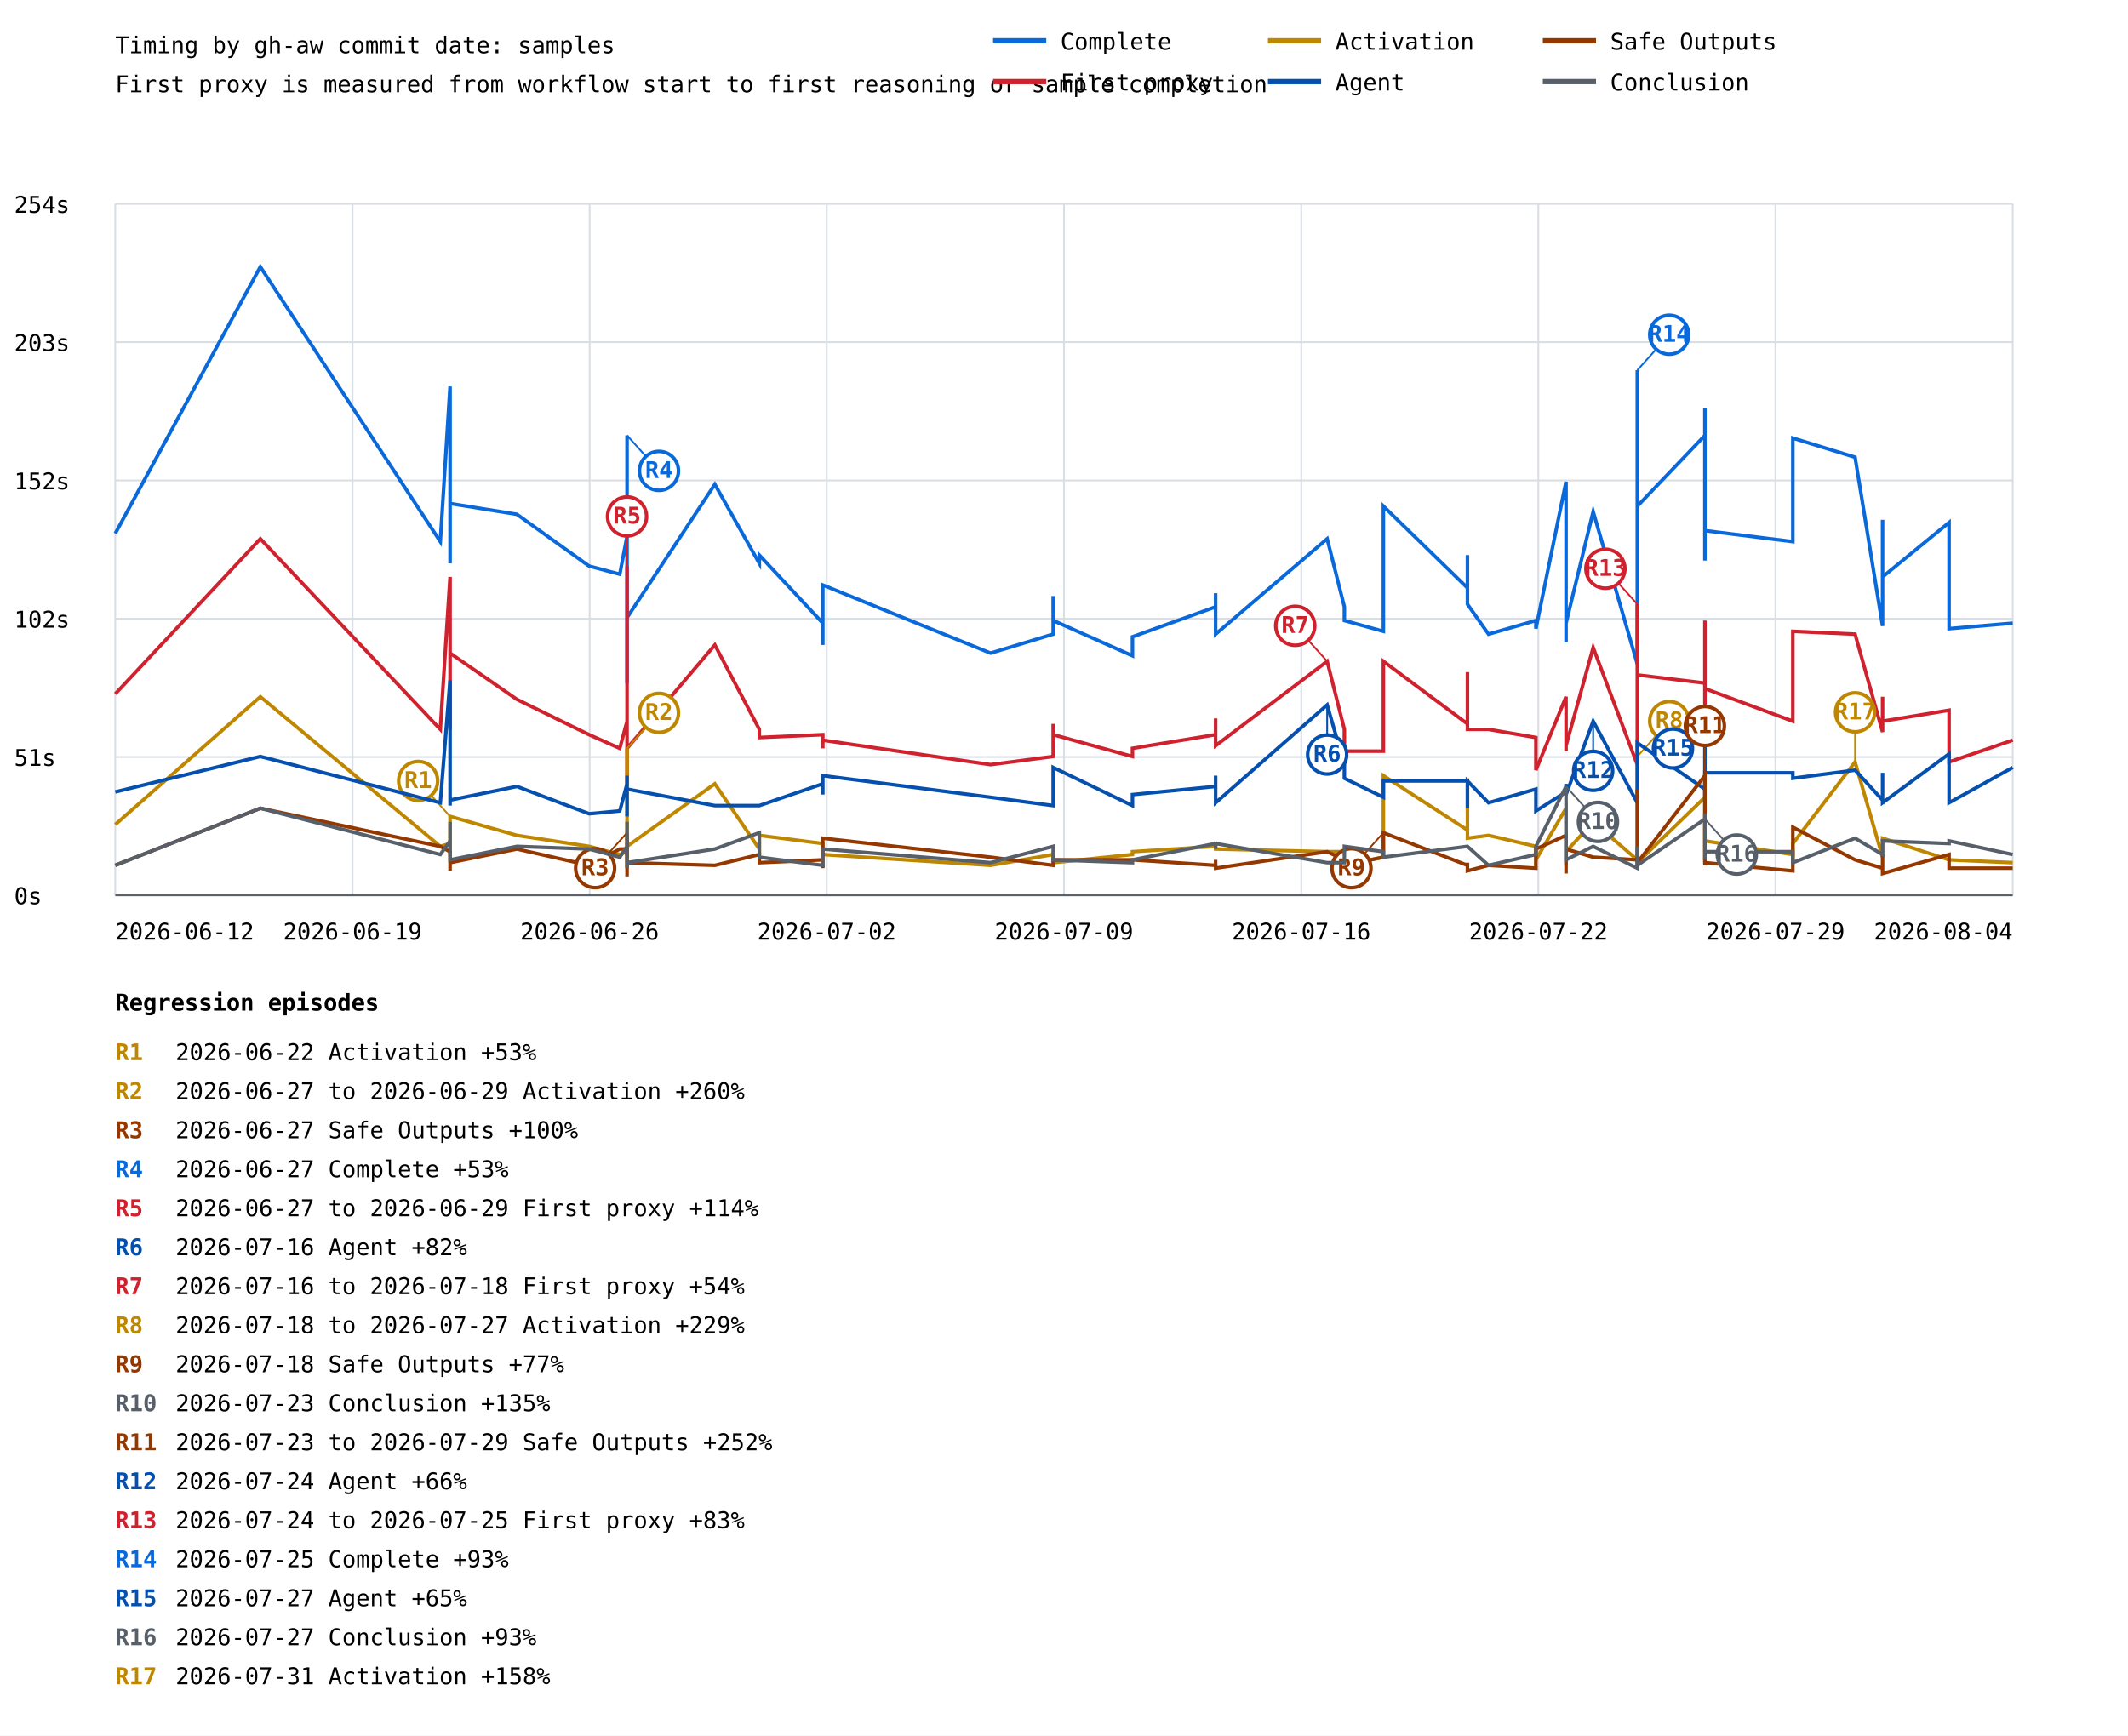
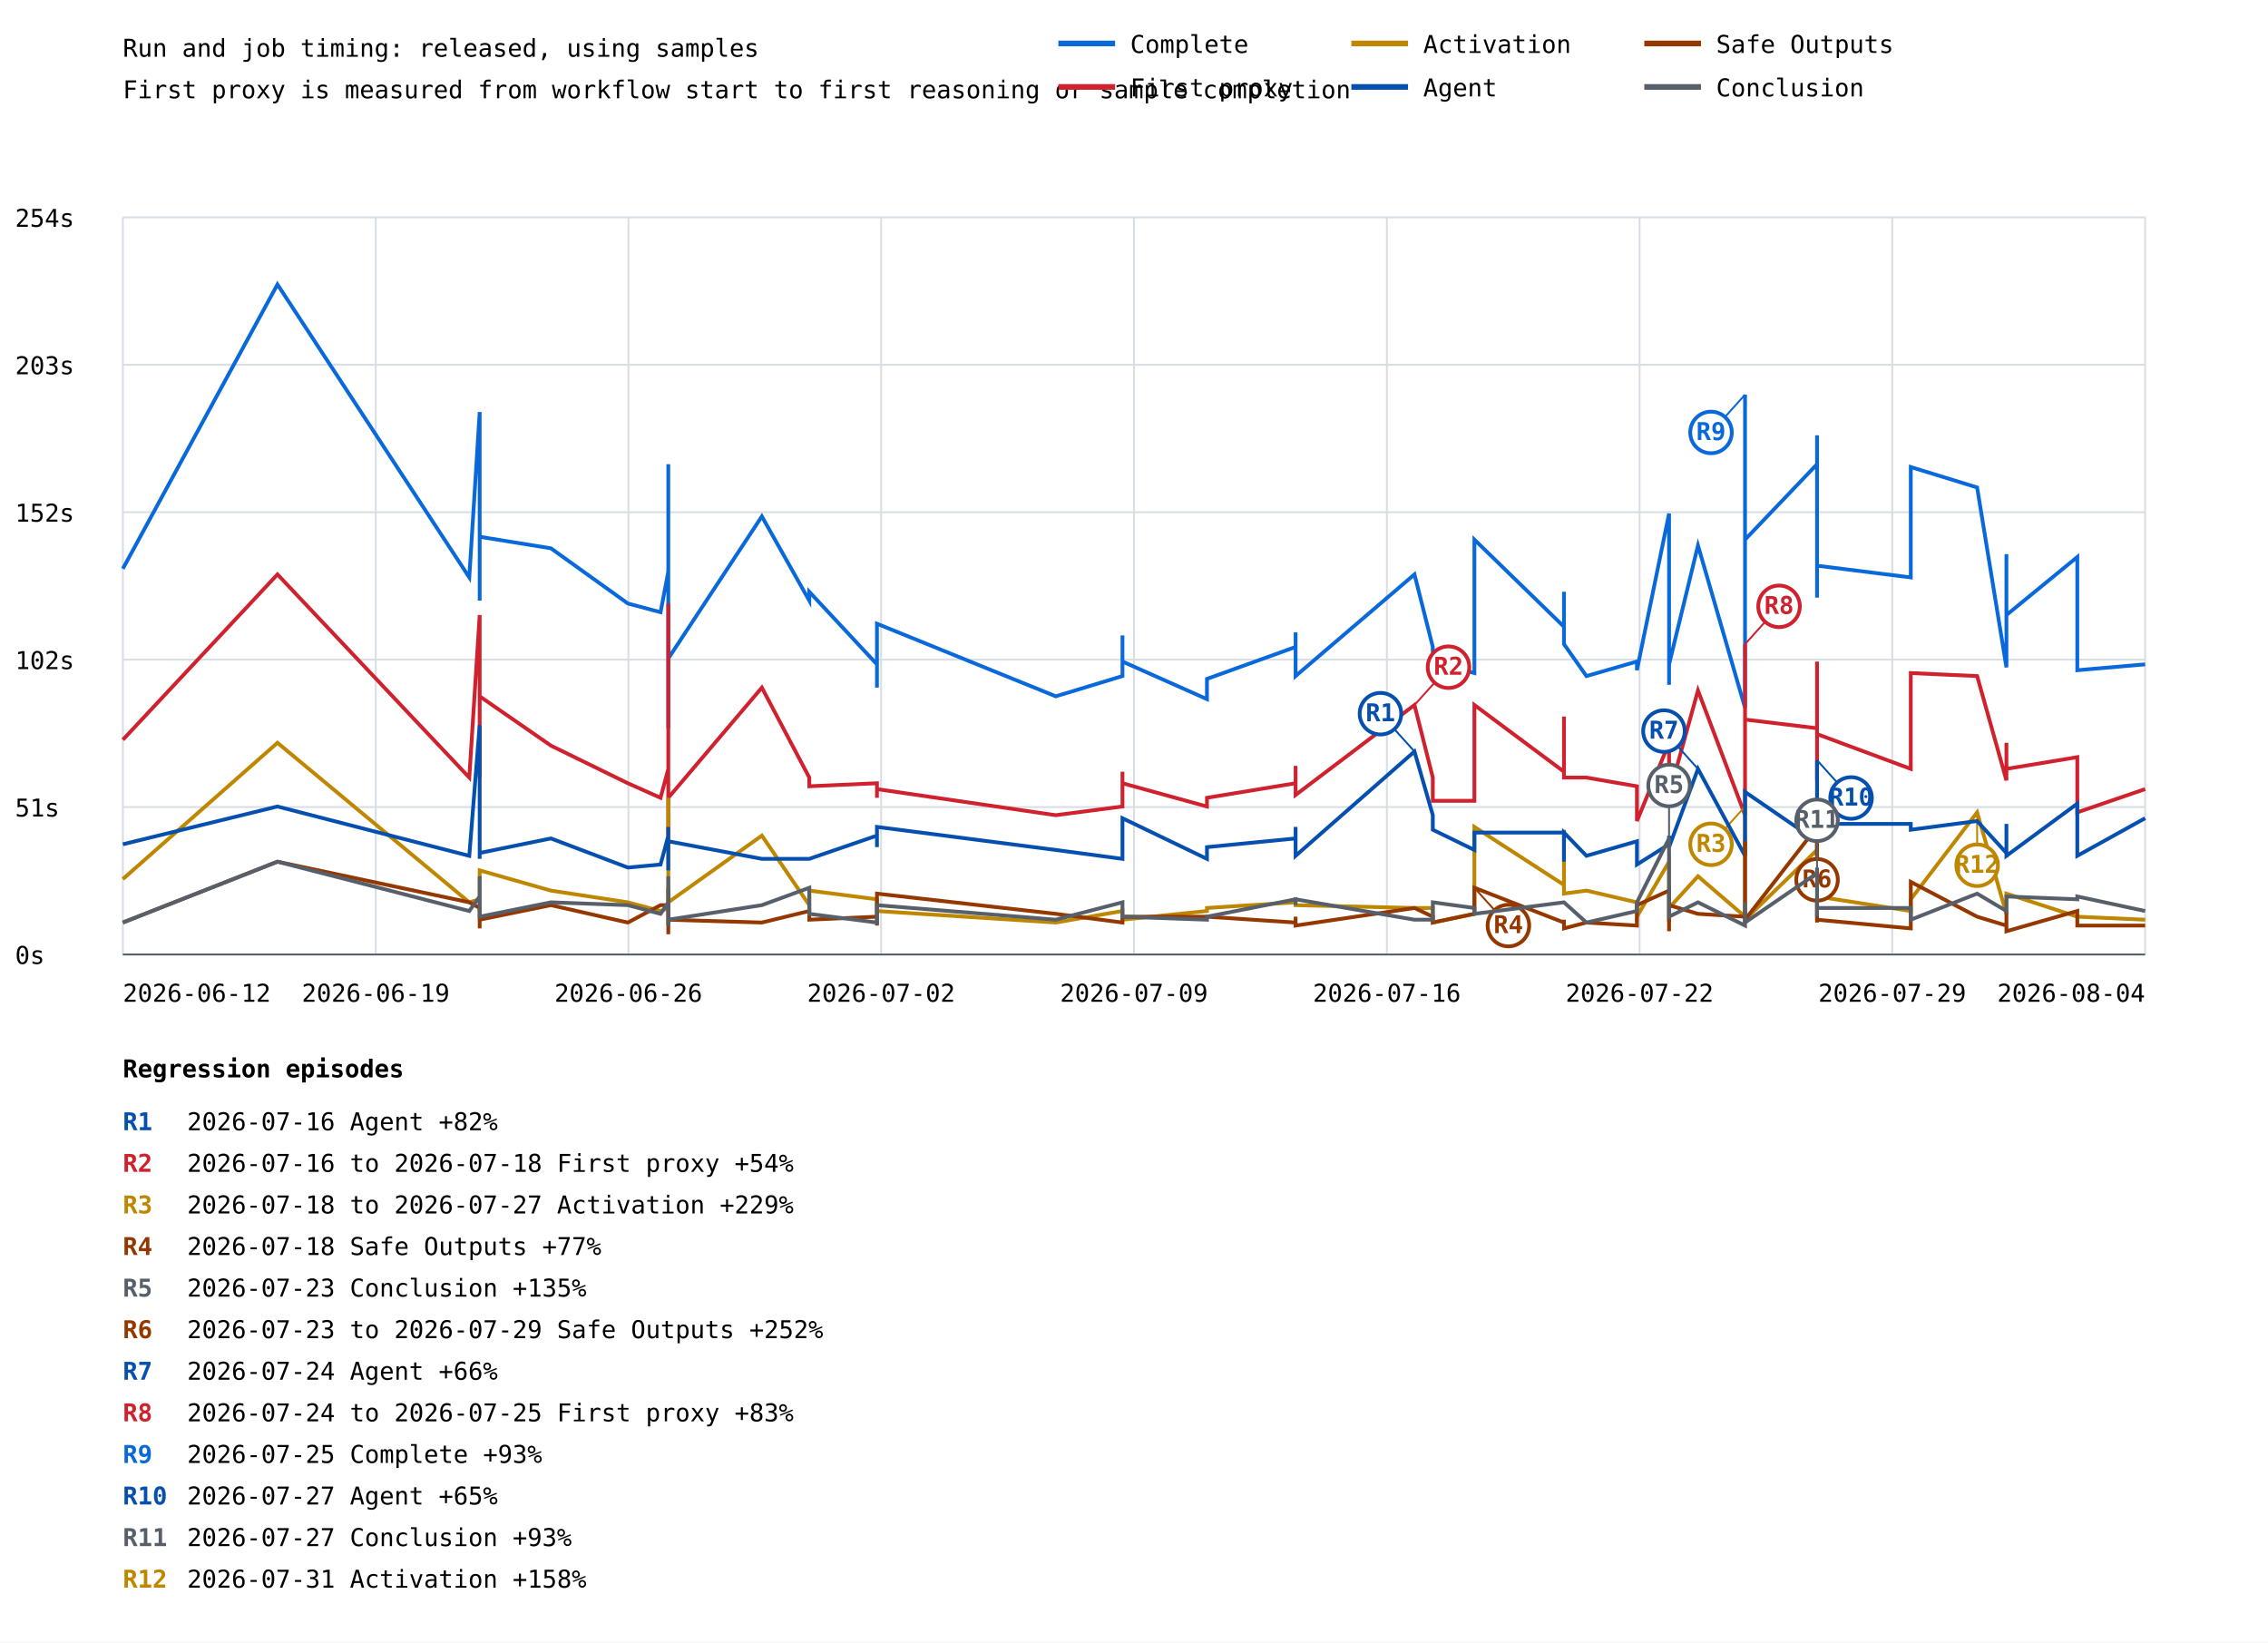
- <svg xmlns="http://www.w3.org/2000/svg" width="1200" height="979" viewBox="0 0 1200 979">
+ <svg xmlns="http://www.w3.org/2000/svg" width="1200" height="869" viewBox="0 0 1200 869">
  <rect width="100%" height="100%" fill="white" />
  <style>text{font-family:ui-monospace,monospace;font-size:13px}.axis{stroke:#57606a;stroke-width:1}.grid{stroke:#d8dee4;stroke-width:1}</style>
-   <text x="65" y="30" font-size="20">Timing by gh-aw commit date: samples</text>
+   <text x="65" y="30" font-size="20">Run and job timing: released, using samples</text>
  <text x="65" y="52">First proxy is measured from workflow start to first reasoning or sample completion</text>
  <line class="grid" x1="65" y1="505.0" x2="1135" y2="505.0" />
  <text x="8" y="510.0">0s</text>
  <line class="grid" x1="65" y1="427.0" x2="1135" y2="427.0" />
  <text x="8" y="432.0">51s</text>
  <line class="grid" x1="65" y1="349.0" x2="1135" y2="349.0" />
  <text x="8" y="354.0">102s</text>
  <line class="grid" x1="65" y1="271.0" x2="1135" y2="271.0" />
  <text x="8" y="276.0">152s</text>
  <line class="grid" x1="65" y1="193.0" x2="1135" y2="193.0" />
  <text x="8" y="198.0">203s</text>
  <line class="grid" x1="65" y1="115.0" x2="1135" y2="115.0" />
  <text x="8" y="120.0">254s</text>
  <line class="grid" x1="65.0" y1="115" x2="65.0" y2="505" />
  <line class="grid" x1="198.8" y1="115" x2="198.8" y2="505" />
  <line class="grid" x1="332.5" y1="115" x2="332.5" y2="505" />
  <line class="grid" x1="466.2" y1="115" x2="466.2" y2="505" />
  <line class="grid" x1="600.0" y1="115" x2="600.0" y2="505" />
  <line class="grid" x1="733.8" y1="115" x2="733.8" y2="505" />
  <line class="grid" x1="867.5" y1="115" x2="867.5" y2="505" />
  <line class="grid" x1="1001.2" y1="115" x2="1001.2" y2="505" />
  <line class="grid" x1="1135.0" y1="115" x2="1135.0" y2="505" />
  <polyline points="65.0,300.9 146.8,150.5 248.3,305.5 253.8,218.0 253.8,317.8 253.8,268.6 253.8,313.1 253.8,316.2 253.8,265.6 253.8,284.0 291.5,290.1 332.2,319.3 349.5,323.9 353.6,302.4 353.6,285.5 353.6,330.0 353.6,253.3 353.6,371.5 353.6,340.8 353.6,356.1 353.6,345.4 353.6,383.7 353.6,245.6 353.6,342.3 353.6,333.1 353.6,380.7 353.6,385.3 353.6,356.1 353.6,277.8 353.6,310.1 353.6,346.9 353.6,356.1 353.6,350.0 353.6,348.4 403.1,273.2 428.2,317.8 428.2,313.1 464.0,351.5 464.0,363.8 464.0,363.8 464.0,330.0 558.6,368.4 593.9,357.7 593.9,336.2 593.9,350.0 638.6,369.9 638.6,359.2 685.5,342.3 685.5,334.6 685.5,357.7 748.4,303.9 758.1,342.3 758.1,350.0 780.1,356.1 780.1,285.5 827.5,331.6 827.5,313.1 827.5,340.8 839.4,357.7 866.1,350.0 866.1,354.6 883.1,271.7 883.1,351.5 883.1,362.3 883.1,360.7 883.1,351.5 898.4,288.6 923.3,374.5 923.3,307.0 923.3,208.8 923.3,285.5 961.4,245.6 961.4,259.4 961.4,282.4 961.4,262.5 961.4,230.3 961.4,316.2 961.4,299.3 961.4,299.3 1011.0,305.5 1011.0,247.1 1046.1,257.9 1061.6,353.1 1061.6,293.2 1061.6,325.4 1099.1,294.7 1099.1,354.6 1135.0,351.5" fill="none" stroke="#0969da" stroke-width="2" />
-   <line x1="353.6" y1="245.6" x2="371.6" y2="265.6" stroke="#0969da" stroke-width="1" />
-   <circle cx="371.6" cy="265.6" r="11" fill="white" stroke="#0969da" stroke-width="2" />
-   <text x="371.6" y="269.6" fill="#0969da" font-size="10" font-weight="bold" text-anchor="middle">R4</text>
-   <line x1="923.3" y1="208.8" x2="941.3" y2="188.8" stroke="#0969da" stroke-width="1" />
-   <circle cx="941.3" cy="188.8" r="11" fill="white" stroke="#0969da" stroke-width="2" />
-   <text x="941.3" y="192.8" fill="#0969da" font-size="10" font-weight="bold" text-anchor="middle">R14</text>
+   <line x1="923.3" y1="208.8" x2="905.3" y2="228.8" stroke="#0969da" stroke-width="1" />
+   <circle cx="905.3" cy="228.8" r="11" fill="white" stroke="#0969da" stroke-width="2" />
+   <text x="905.3" y="232.8" fill="#0969da" font-size="10" font-weight="bold" text-anchor="middle">R9</text>
  <polyline points="65.0,391.4 146.8,303.9 248.3,411.4 253.8,325.4 253.8,408.3 253.8,388.4 253.8,400.6 253.8,411.4 253.8,389.9 253.8,368.4 291.5,394.5 332.2,414.4 349.5,422.1 353.6,406.8 353.6,388.4 353.6,426.7 353.6,397.6 353.6,426.7 353.6,411.4 353.6,429.8 353.6,414.4 353.6,437.5 353.6,319.3 353.6,411.4 353.6,423.7 353.6,435.9 353.6,442.1 353.6,426.7 353.6,354.6 353.6,363.8 353.6,425.2 353.6,412.9 353.6,414.4 353.6,422.1 403.1,363.8 428.2,411.4 428.2,416.0 464.0,414.4 464.0,422.1 464.0,420.6 464.0,417.5 558.6,431.3 593.9,426.7 593.9,408.3 593.9,414.4 638.6,426.7 638.6,422.1 685.5,414.4 685.5,405.2 685.5,420.6 748.4,373.0 758.1,411.4 758.1,423.7 780.1,423.7 780.1,373.0 827.5,408.3 827.5,379.1 827.5,411.4 839.4,411.4 866.1,416.0 866.1,434.4 883.1,393.0 883.1,414.4 883.1,423.7 883.1,414.4 883.1,420.6 898.4,365.3 923.3,431.3 923.3,376.1 923.3,340.8 923.3,380.7 961.4,385.3 961.4,350.0 961.4,412.9 961.4,379.1 961.4,362.3 961.4,406.8 961.4,408.3 961.4,388.4 1011.0,406.8 1011.0,356.1 1046.1,357.7 1061.6,412.9 1061.6,393.0 1061.6,406.8 1099.1,400.6 1099.1,429.8 1135.0,417.5" fill="none" stroke="#cf222e" stroke-width="2" />
-   <line x1="353.6" y1="319.3" x2="353.6" y2="291.3" stroke="#cf222e" stroke-width="1" />
-   <circle cx="353.6" cy="291.3" r="11" fill="white" stroke="#cf222e" stroke-width="2" />
-   <text x="353.6" y="295.3" fill="#cf222e" font-size="10" font-weight="bold" text-anchor="middle">R5</text>
-   <line x1="748.4" y1="373.0" x2="730.4" y2="353.0" stroke="#cf222e" stroke-width="1" />
-   <circle cx="730.4" cy="353.0" r="11" fill="white" stroke="#cf222e" stroke-width="2" />
-   <text x="730.4" y="357.0" fill="#cf222e" font-size="10" font-weight="bold" text-anchor="middle">R7</text>
-   <line x1="923.3" y1="340.8" x2="905.3" y2="320.8" stroke="#cf222e" stroke-width="1" />
-   <circle cx="905.3" cy="320.8" r="11" fill="white" stroke="#cf222e" stroke-width="2" />
-   <text x="905.3" y="324.8" fill="#cf222e" font-size="10" font-weight="bold" text-anchor="middle">R13</text>
+   <line x1="748.4" y1="373.0" x2="766.4" y2="353.0" stroke="#cf222e" stroke-width="1" />
+   <circle cx="766.4" cy="353.0" r="11" fill="white" stroke="#cf222e" stroke-width="2" />
+   <text x="766.4" y="357.0" fill="#cf222e" font-size="10" font-weight="bold" text-anchor="middle">R2</text>
+   <line x1="923.3" y1="340.8" x2="941.3" y2="320.8" stroke="#cf222e" stroke-width="1" />
+   <circle cx="941.3" cy="320.8" r="11" fill="white" stroke="#cf222e" stroke-width="2" />
+   <text x="941.3" y="324.8" fill="#cf222e" font-size="10" font-weight="bold" text-anchor="middle">R8</text>
  <polyline points="65.0,465.1 146.8,393.0 248.3,477.4 253.8,475.8 253.8,480.4 253.8,465.1 253.8,477.4 253.8,482.0 253.8,474.3 253.8,460.5 291.5,471.2 332.2,477.4 349.5,482.0 353.6,480.4 353.6,468.2 353.6,480.4 353.6,475.8 353.6,475.8 353.6,478.9 353.6,485.0 353.6,478.9 353.6,485.0 353.6,480.4 353.6,477.4 353.6,480.4 353.6,488.1 353.6,489.7 353.6,483.5 353.6,422.1 353.6,425.2 353.6,485.0 353.6,480.4 353.6,482.0 353.6,477.4 403.1,442.1 428.2,478.9 428.2,471.2 464.0,475.8 464.0,482.0 464.0,482.0 464.0,482.0 558.6,488.1 593.9,482.0 593.9,480.4 593.9,486.6 638.6,482.0 638.6,480.4 685.5,477.4 685.5,477.4 685.5,478.9 748.4,480.4 758.1,480.4 758.1,488.1 780.1,483.5 780.1,437.5 827.5,468.2 827.5,439.0 827.5,472.8 839.4,471.2 866.1,477.4 866.1,485.0 883.1,455.9 883.1,482.0 883.1,488.1 883.1,482.0 883.1,480.4 898.4,463.6 923.3,485.0 923.3,459.0 923.3,426.7 923.3,486.6 961.4,449.7 961.4,480.4 961.4,486.6 961.4,462.0 961.4,434.4 961.4,475.8 961.4,482.0 961.4,474.3 1011.0,482.0 1011.0,475.8 1046.1,429.8 1061.6,483.5 1061.6,474.3 1061.6,472.8 1099.1,485.0 1099.1,485.0 1135.0,486.6" fill="none" stroke="#bf8700" stroke-width="2" />
-   <line x1="253.8" y1="460.5" x2="235.8" y2="440.5" stroke="#bf8700" stroke-width="1" />
-   <circle cx="235.8" cy="440.5" r="11" fill="white" stroke="#bf8700" stroke-width="2" />
-   <text x="235.8" y="444.5" fill="#bf8700" font-size="10" font-weight="bold" text-anchor="middle">R1</text>
-   <line x1="353.6" y1="422.1" x2="371.6" y2="402.1" stroke="#bf8700" stroke-width="1" />
-   <circle cx="371.6" cy="402.1" r="11" fill="white" stroke="#bf8700" stroke-width="2" />
-   <text x="371.6" y="406.1" fill="#bf8700" font-size="10" font-weight="bold" text-anchor="middle">R2</text>
-   <line x1="923.3" y1="426.7" x2="941.3" y2="406.7" stroke="#bf8700" stroke-width="1" />
-   <circle cx="941.3" cy="406.7" r="11" fill="white" stroke="#bf8700" stroke-width="2" />
-   <text x="941.3" y="410.7" fill="#bf8700" font-size="10" font-weight="bold" text-anchor="middle">R8</text>
-   <line x1="1046.1" y1="429.8" x2="1046.1" y2="401.8" stroke="#bf8700" stroke-width="1" />
-   <circle cx="1046.1" cy="401.8" r="11" fill="white" stroke="#bf8700" stroke-width="2" />
-   <text x="1046.1" y="405.8" fill="#bf8700" font-size="10" font-weight="bold" text-anchor="middle">R17</text>
+   <line x1="923.3" y1="426.7" x2="905.3" y2="446.7" stroke="#bf8700" stroke-width="1" />
+   <circle cx="905.3" cy="446.7" r="11" fill="white" stroke="#bf8700" stroke-width="2" />
+   <text x="905.3" y="450.7" fill="#bf8700" font-size="10" font-weight="bold" text-anchor="middle">R3</text>
+   <line x1="1046.1" y1="429.8" x2="1046.1" y2="457.8" stroke="#bf8700" stroke-width="1" />
+   <circle cx="1046.1" cy="457.8" r="11" fill="white" stroke="#bf8700" stroke-width="2" />
+   <text x="1046.1" y="461.8" fill="#bf8700" font-size="10" font-weight="bold" text-anchor="middle">R12</text>
  <polyline points="65.0,446.7 146.8,426.7 248.3,452.8 253.8,383.7 253.8,445.1 253.8,443.6 253.8,451.3 253.8,454.4 253.8,432.9 253.8,451.3 291.5,443.6 332.2,459.0 349.5,457.4 353.6,442.1 353.6,443.6 353.6,455.9 353.6,437.5 353.6,459.0 353.6,442.1 353.6,442.1 353.6,439.0 353.6,460.5 353.6,446.7 353.6,440.5 353.6,446.7 353.6,454.4 353.6,457.4 353.6,446.7 353.6,442.1 353.6,449.7 353.6,442.1 353.6,451.3 353.6,439.0 353.6,445.1 403.1,454.4 428.2,454.4 428.2,454.4 464.0,442.1 464.0,448.2 464.0,446.7 464.0,437.5 558.6,449.7 593.9,454.4 593.9,432.9 593.9,432.9 638.6,454.4 638.6,448.2 685.5,443.6 685.5,437.5 685.5,452.8 748.4,397.6 758.1,431.3 758.1,439.0 780.1,449.7 780.1,440.5 827.5,440.5 827.5,455.9 827.5,440.5 839.4,452.8 866.1,445.1 866.1,457.4 883.1,446.7 883.1,442.1 883.1,443.6 883.1,443.6 883.1,448.2 898.4,406.8 923.3,452.8 923.3,431.3 923.3,442.1 923.3,419.0 961.4,445.1 961.4,402.2 961.4,449.7 961.4,437.5 961.4,452.8 961.4,448.2 961.4,452.8 961.4,435.9 1011.0,435.9 1011.0,439.0 1046.1,434.4 1061.6,451.3 1061.6,435.9 1061.6,452.8 1099.1,425.2 1099.1,452.8 1135.0,432.9" fill="none" stroke="#0550ae" stroke-width="2" />
-   <line x1="748.4" y1="397.6" x2="748.4" y2="425.6" stroke="#0550ae" stroke-width="1" />
-   <circle cx="748.4" cy="425.6" r="11" fill="white" stroke="#0550ae" stroke-width="2" />
-   <text x="748.4" y="429.6" fill="#0550ae" font-size="10" font-weight="bold" text-anchor="middle">R6</text>
-   <line x1="898.4" y1="406.8" x2="898.4" y2="434.8" stroke="#0550ae" stroke-width="1" />
-   <circle cx="898.4" cy="434.8" r="11" fill="white" stroke="#0550ae" stroke-width="2" />
-   <text x="898.4" y="438.8" fill="#0550ae" font-size="10" font-weight="bold" text-anchor="middle">R12</text>
-   <line x1="961.4" y1="402.2" x2="943.4" y2="422.2" stroke="#0550ae" stroke-width="1" />
-   <circle cx="943.4" cy="422.2" r="11" fill="white" stroke="#0550ae" stroke-width="2" />
-   <text x="943.4" y="426.2" fill="#0550ae" font-size="10" font-weight="bold" text-anchor="middle">R15</text>
+   <line x1="748.4" y1="397.6" x2="730.4" y2="377.6" stroke="#0550ae" stroke-width="1" />
+   <circle cx="730.4" cy="377.6" r="11" fill="white" stroke="#0550ae" stroke-width="2" />
+   <text x="730.4" y="381.6" fill="#0550ae" font-size="10" font-weight="bold" text-anchor="middle">R1</text>
+   <line x1="898.4" y1="406.8" x2="880.4" y2="386.8" stroke="#0550ae" stroke-width="1" />
+   <circle cx="880.4" cy="386.8" r="11" fill="white" stroke="#0550ae" stroke-width="2" />
+   <text x="880.4" y="390.8" fill="#0550ae" font-size="10" font-weight="bold" text-anchor="middle">R7</text>
+   <line x1="961.4" y1="402.2" x2="979.4" y2="422.2" stroke="#0550ae" stroke-width="1" />
+   <circle cx="979.4" cy="422.2" r="11" fill="white" stroke="#0550ae" stroke-width="2" />
+   <text x="979.4" y="426.2" fill="#0550ae" font-size="10" font-weight="bold" text-anchor="middle">R10</text>
  <polyline points="65.0,488.1 146.8,455.9 248.3,477.4 253.8,480.4 253.8,488.1 253.8,480.4 253.8,491.2 253.8,486.6 253.8,480.4 253.8,486.6 291.5,478.9 332.2,488.1 349.5,478.9 353.6,478.9 353.6,477.4 353.6,475.8 353.6,486.6 353.6,489.7 353.6,486.6 353.6,489.7 353.6,486.6 353.6,489.7 353.6,489.7 353.6,488.1 353.6,469.7 353.6,494.3 353.6,491.2 353.6,488.1 353.6,485.0 353.6,489.7 353.6,480.4 353.6,489.7 353.6,491.2 353.6,486.6 403.1,488.1 428.2,482.0 428.2,486.6 464.0,485.0 464.0,488.1 464.0,489.7 464.0,472.8 558.6,483.5 593.9,488.1 593.9,486.6 593.9,485.0 638.6,485.0 638.6,485.0 685.5,488.1 685.5,485.0 685.5,489.7 748.4,480.4 758.1,485.0 758.1,488.1 780.1,483.5 780.1,469.7 827.5,488.1 827.5,486.6 827.5,491.2 839.4,488.1 866.1,489.7 866.1,478.9 883.1,471.2 883.1,488.1 883.1,491.2 883.1,492.7 883.1,478.9 898.4,483.5 923.3,485.0 923.3,486.6 923.3,445.1 923.3,486.6 961.4,437.5 961.4,488.1 961.4,469.7 961.4,482.0 961.4,485.0 961.4,488.1 961.4,474.3 961.4,486.6 1011.0,491.2 1011.0,466.6 1046.1,485.0 1061.6,489.7 1061.6,482.0 1061.6,492.7 1099.1,482.0 1099.1,489.7 1135.0,489.7" fill="none" stroke="#953800" stroke-width="2" />
-   <line x1="353.6" y1="469.7" x2="335.6" y2="489.7" stroke="#953800" stroke-width="1" />
-   <circle cx="335.6" cy="489.7" r="11" fill="white" stroke="#953800" stroke-width="2" />
-   <text x="335.6" y="493.7" fill="#953800" font-size="10" font-weight="bold" text-anchor="middle">R3</text>
-   <line x1="780.1" y1="469.7" x2="762.1" y2="489.7" stroke="#953800" stroke-width="1" />
-   <circle cx="762.1" cy="489.7" r="11" fill="white" stroke="#953800" stroke-width="2" />
-   <text x="762.1" y="493.7" fill="#953800" font-size="10" font-weight="bold" text-anchor="middle">R9</text>
-   <line x1="961.4" y1="437.5" x2="961.4" y2="409.5" stroke="#953800" stroke-width="1" />
-   <circle cx="961.4" cy="409.5" r="11" fill="white" stroke="#953800" stroke-width="2" />
-   <text x="961.4" y="413.5" fill="#953800" font-size="10" font-weight="bold" text-anchor="middle">R11</text>
+   <line x1="780.1" y1="469.7" x2="798.1" y2="489.7" stroke="#953800" stroke-width="1" />
+   <circle cx="798.1" cy="489.7" r="11" fill="white" stroke="#953800" stroke-width="2" />
+   <text x="798.1" y="493.7" fill="#953800" font-size="10" font-weight="bold" text-anchor="middle">R4</text>
+   <line x1="961.4" y1="437.5" x2="961.4" y2="465.5" stroke="#953800" stroke-width="1" />
+   <circle cx="961.4" cy="465.5" r="11" fill="white" stroke="#953800" stroke-width="2" />
+   <text x="961.4" y="469.5" fill="#953800" font-size="10" font-weight="bold" text-anchor="middle">R6</text>
  <polyline points="65.0,488.1 146.8,455.9 248.3,482.0 253.8,474.3 253.8,483.5 253.8,477.4 253.8,475.8 253.8,471.2 253.8,463.6 253.8,485.0 291.5,477.4 332.2,478.9 349.5,483.5 353.6,477.4 353.6,480.4 353.6,477.4 353.6,463.6 353.6,485.0 353.6,485.0 353.6,480.4 353.6,482.0 353.6,486.6 353.6,480.4 353.6,480.4 353.6,480.4 353.6,478.9 353.6,485.0 353.6,480.4 353.6,486.6 353.6,489.7 353.6,483.5 353.6,486.6 353.6,482.0 353.6,486.6 403.1,478.9 428.2,469.7 428.2,483.5 464.0,488.1 464.0,485.0 464.0,486.6 464.0,478.9 558.6,486.6 593.9,477.4 593.9,478.9 593.9,485.0 638.6,486.6 638.6,485.0 685.5,475.8 685.5,478.9 685.5,475.8 748.4,486.6 758.1,486.6 758.1,477.4 780.1,480.4 780.1,483.5 827.5,477.4 827.5,477.4 827.5,477.4 839.4,488.1 866.1,482.0 866.1,477.4 883.1,443.6 883.1,478.9 883.1,480.4 883.1,485.0 883.1,485.0 898.4,477.4 923.3,489.7 923.3,477.4 923.3,488.1 923.3,488.1 961.4,462.0 961.4,482.0 961.4,465.1 961.4,478.9 961.4,459.0 961.4,485.0 961.4,482.0 961.4,480.4 1011.0,480.4 1011.0,486.6 1046.1,472.8 1061.6,482.0 1061.6,475.8 1061.6,474.3 1099.1,475.8 1099.1,474.3 1135.0,482.0" fill="none" stroke="#57606a" stroke-width="2" />
-   <line x1="883.1" y1="443.6" x2="901.1" y2="463.6" stroke="#57606a" stroke-width="1" />
-   <circle cx="901.1" cy="463.6" r="11" fill="white" stroke="#57606a" stroke-width="2" />
-   <text x="901.1" y="467.6" fill="#57606a" font-size="10" font-weight="bold" text-anchor="middle">R10</text>
-   <line x1="961.4" y1="462.0" x2="979.4" y2="482.0" stroke="#57606a" stroke-width="1" />
-   <circle cx="979.4" cy="482.0" r="11" fill="white" stroke="#57606a" stroke-width="2" />
-   <text x="979.4" y="486.0" fill="#57606a" font-size="10" font-weight="bold" text-anchor="middle">R16</text>
+   <line x1="883.1" y1="443.6" x2="883.1" y2="415.6" stroke="#57606a" stroke-width="1" />
+   <circle cx="883.1" cy="415.6" r="11" fill="white" stroke="#57606a" stroke-width="2" />
+   <text x="883.1" y="419.6" fill="#57606a" font-size="10" font-weight="bold" text-anchor="middle">R5</text>
+   <line x1="961.4" y1="462.0" x2="961.4" y2="434.0" stroke="#57606a" stroke-width="1" />
+   <circle cx="961.4" cy="434.0" r="11" fill="white" stroke="#57606a" stroke-width="2" />
+   <text x="961.4" y="438.0" fill="#57606a" font-size="10" font-weight="bold" text-anchor="middle">R11</text>
  <text x="65.0" y="530" text-anchor="start">2026-06-12</text>
  <text x="198.8" y="530" text-anchor="middle">2026-06-19</text>
  <text x="332.5" y="530" text-anchor="middle">2026-06-26</text>
  <text x="466.2" y="530" text-anchor="middle">2026-07-02</text>
  <text x="600.0" y="530" text-anchor="middle">2026-07-09</text>
  <text x="733.8" y="530" text-anchor="middle">2026-07-16</text>
  <text x="867.5" y="530" text-anchor="middle">2026-07-22</text>
  <text x="1001.2" y="530" text-anchor="middle">2026-07-29</text>
  <text x="1135.0" y="530" text-anchor="end">2026-08-04</text>
  <line class="axis" x1="65" y1="505" x2="1135" y2="505" />
  <line x1="560" y1="23" x2="590" y2="23" stroke="#0969da" stroke-width="3" />
  <text x="598" y="28">Complete</text>
  <line x1="560" y1="46" x2="590" y2="46" stroke="#cf222e" stroke-width="3" />
  <text x="598" y="51">First proxy</text>
  <line x1="715" y1="23" x2="745" y2="23" stroke="#bf8700" stroke-width="3" />
  <text x="753" y="28">Activation</text>
  <line x1="715" y1="46" x2="745" y2="46" stroke="#0550ae" stroke-width="3" />
  <text x="753" y="51">Agent</text>
  <line x1="870" y1="23" x2="900" y2="23" stroke="#953800" stroke-width="3" />
  <text x="908" y="28">Safe Outputs</text>
  <line x1="870" y1="46" x2="900" y2="46" stroke="#57606a" stroke-width="3" />
  <text x="908" y="51">Conclusion</text>
  <text x="65" y="570" font-size="16" font-weight="bold">Regression episodes</text>
-   <text x="65" y="598" fill="#bf8700" font-weight="bold">R1</text>
-   <text x="99" y="598">2026-06-22  Activation  +53%</text>
-   <text x="65" y="620" fill="#bf8700" font-weight="bold">R2</text>
-   <text x="99" y="620">2026-06-27 to 2026-06-29  Activation  +260%</text>
-   <text x="65" y="642" fill="#953800" font-weight="bold">R3</text>
-   <text x="99" y="642">2026-06-27  Safe Outputs  +100%</text>
-   <text x="65" y="664" fill="#0969da" font-weight="bold">R4</text>
-   <text x="99" y="664">2026-06-27  Complete  +53%</text>
-   <text x="65" y="686" fill="#cf222e" font-weight="bold">R5</text>
-   <text x="99" y="686">2026-06-27 to 2026-06-29  First proxy  +114%</text>
-   <text x="65" y="708" fill="#0550ae" font-weight="bold">R6</text>
-   <text x="99" y="708">2026-07-16  Agent  +82%</text>
-   <text x="65" y="730" fill="#cf222e" font-weight="bold">R7</text>
-   <text x="99" y="730">2026-07-16 to 2026-07-18  First proxy  +54%</text>
-   <text x="65" y="752" fill="#bf8700" font-weight="bold">R8</text>
-   <text x="99" y="752">2026-07-18 to 2026-07-27  Activation  +229%</text>
-   <text x="65" y="774" fill="#953800" font-weight="bold">R9</text>
-   <text x="99" y="774">2026-07-18  Safe Outputs  +77%</text>
-   <text x="65" y="796" fill="#57606a" font-weight="bold">R10</text>
-   <text x="99" y="796">2026-07-23  Conclusion  +135%</text>
-   <text x="65" y="818" fill="#953800" font-weight="bold">R11</text>
-   <text x="99" y="818">2026-07-23 to 2026-07-29  Safe Outputs  +252%</text>
-   <text x="65" y="840" fill="#0550ae" font-weight="bold">R12</text>
-   <text x="99" y="840">2026-07-24  Agent  +66%</text>
-   <text x="65" y="862" fill="#cf222e" font-weight="bold">R13</text>
-   <text x="99" y="862">2026-07-24 to 2026-07-25  First proxy  +83%</text>
-   <text x="65" y="884" fill="#0969da" font-weight="bold">R14</text>
-   <text x="99" y="884">2026-07-25  Complete  +93%</text>
-   <text x="65" y="906" fill="#0550ae" font-weight="bold">R15</text>
-   <text x="99" y="906">2026-07-27  Agent  +65%</text>
-   <text x="65" y="928" fill="#57606a" font-weight="bold">R16</text>
-   <text x="99" y="928">2026-07-27  Conclusion  +93%</text>
-   <text x="65" y="950" fill="#bf8700" font-weight="bold">R17</text>
-   <text x="99" y="950">2026-07-31  Activation  +158%</text>
+   <text x="65" y="598" fill="#0550ae" font-weight="bold">R1</text>
+   <text x="99" y="598">2026-07-16  Agent  +82%</text>
+   <text x="65" y="620" fill="#cf222e" font-weight="bold">R2</text>
+   <text x="99" y="620">2026-07-16 to 2026-07-18  First proxy  +54%</text>
+   <text x="65" y="642" fill="#bf8700" font-weight="bold">R3</text>
+   <text x="99" y="642">2026-07-18 to 2026-07-27  Activation  +229%</text>
+   <text x="65" y="664" fill="#953800" font-weight="bold">R4</text>
+   <text x="99" y="664">2026-07-18  Safe Outputs  +77%</text>
+   <text x="65" y="686" fill="#57606a" font-weight="bold">R5</text>
+   <text x="99" y="686">2026-07-23  Conclusion  +135%</text>
+   <text x="65" y="708" fill="#953800" font-weight="bold">R6</text>
+   <text x="99" y="708">2026-07-23 to 2026-07-29  Safe Outputs  +252%</text>
+   <text x="65" y="730" fill="#0550ae" font-weight="bold">R7</text>
+   <text x="99" y="730">2026-07-24  Agent  +66%</text>
+   <text x="65" y="752" fill="#cf222e" font-weight="bold">R8</text>
+   <text x="99" y="752">2026-07-24 to 2026-07-25  First proxy  +83%</text>
+   <text x="65" y="774" fill="#0969da" font-weight="bold">R9</text>
+   <text x="99" y="774">2026-07-25  Complete  +93%</text>
+   <text x="65" y="796" fill="#0550ae" font-weight="bold">R10</text>
+   <text x="99" y="796">2026-07-27  Agent  +65%</text>
+   <text x="65" y="818" fill="#57606a" font-weight="bold">R11</text>
+   <text x="99" y="818">2026-07-27  Conclusion  +93%</text>
+   <text x="65" y="840" fill="#bf8700" font-weight="bold">R12</text>
+   <text x="99" y="840">2026-07-31  Activation  +158%</text>
</svg>
